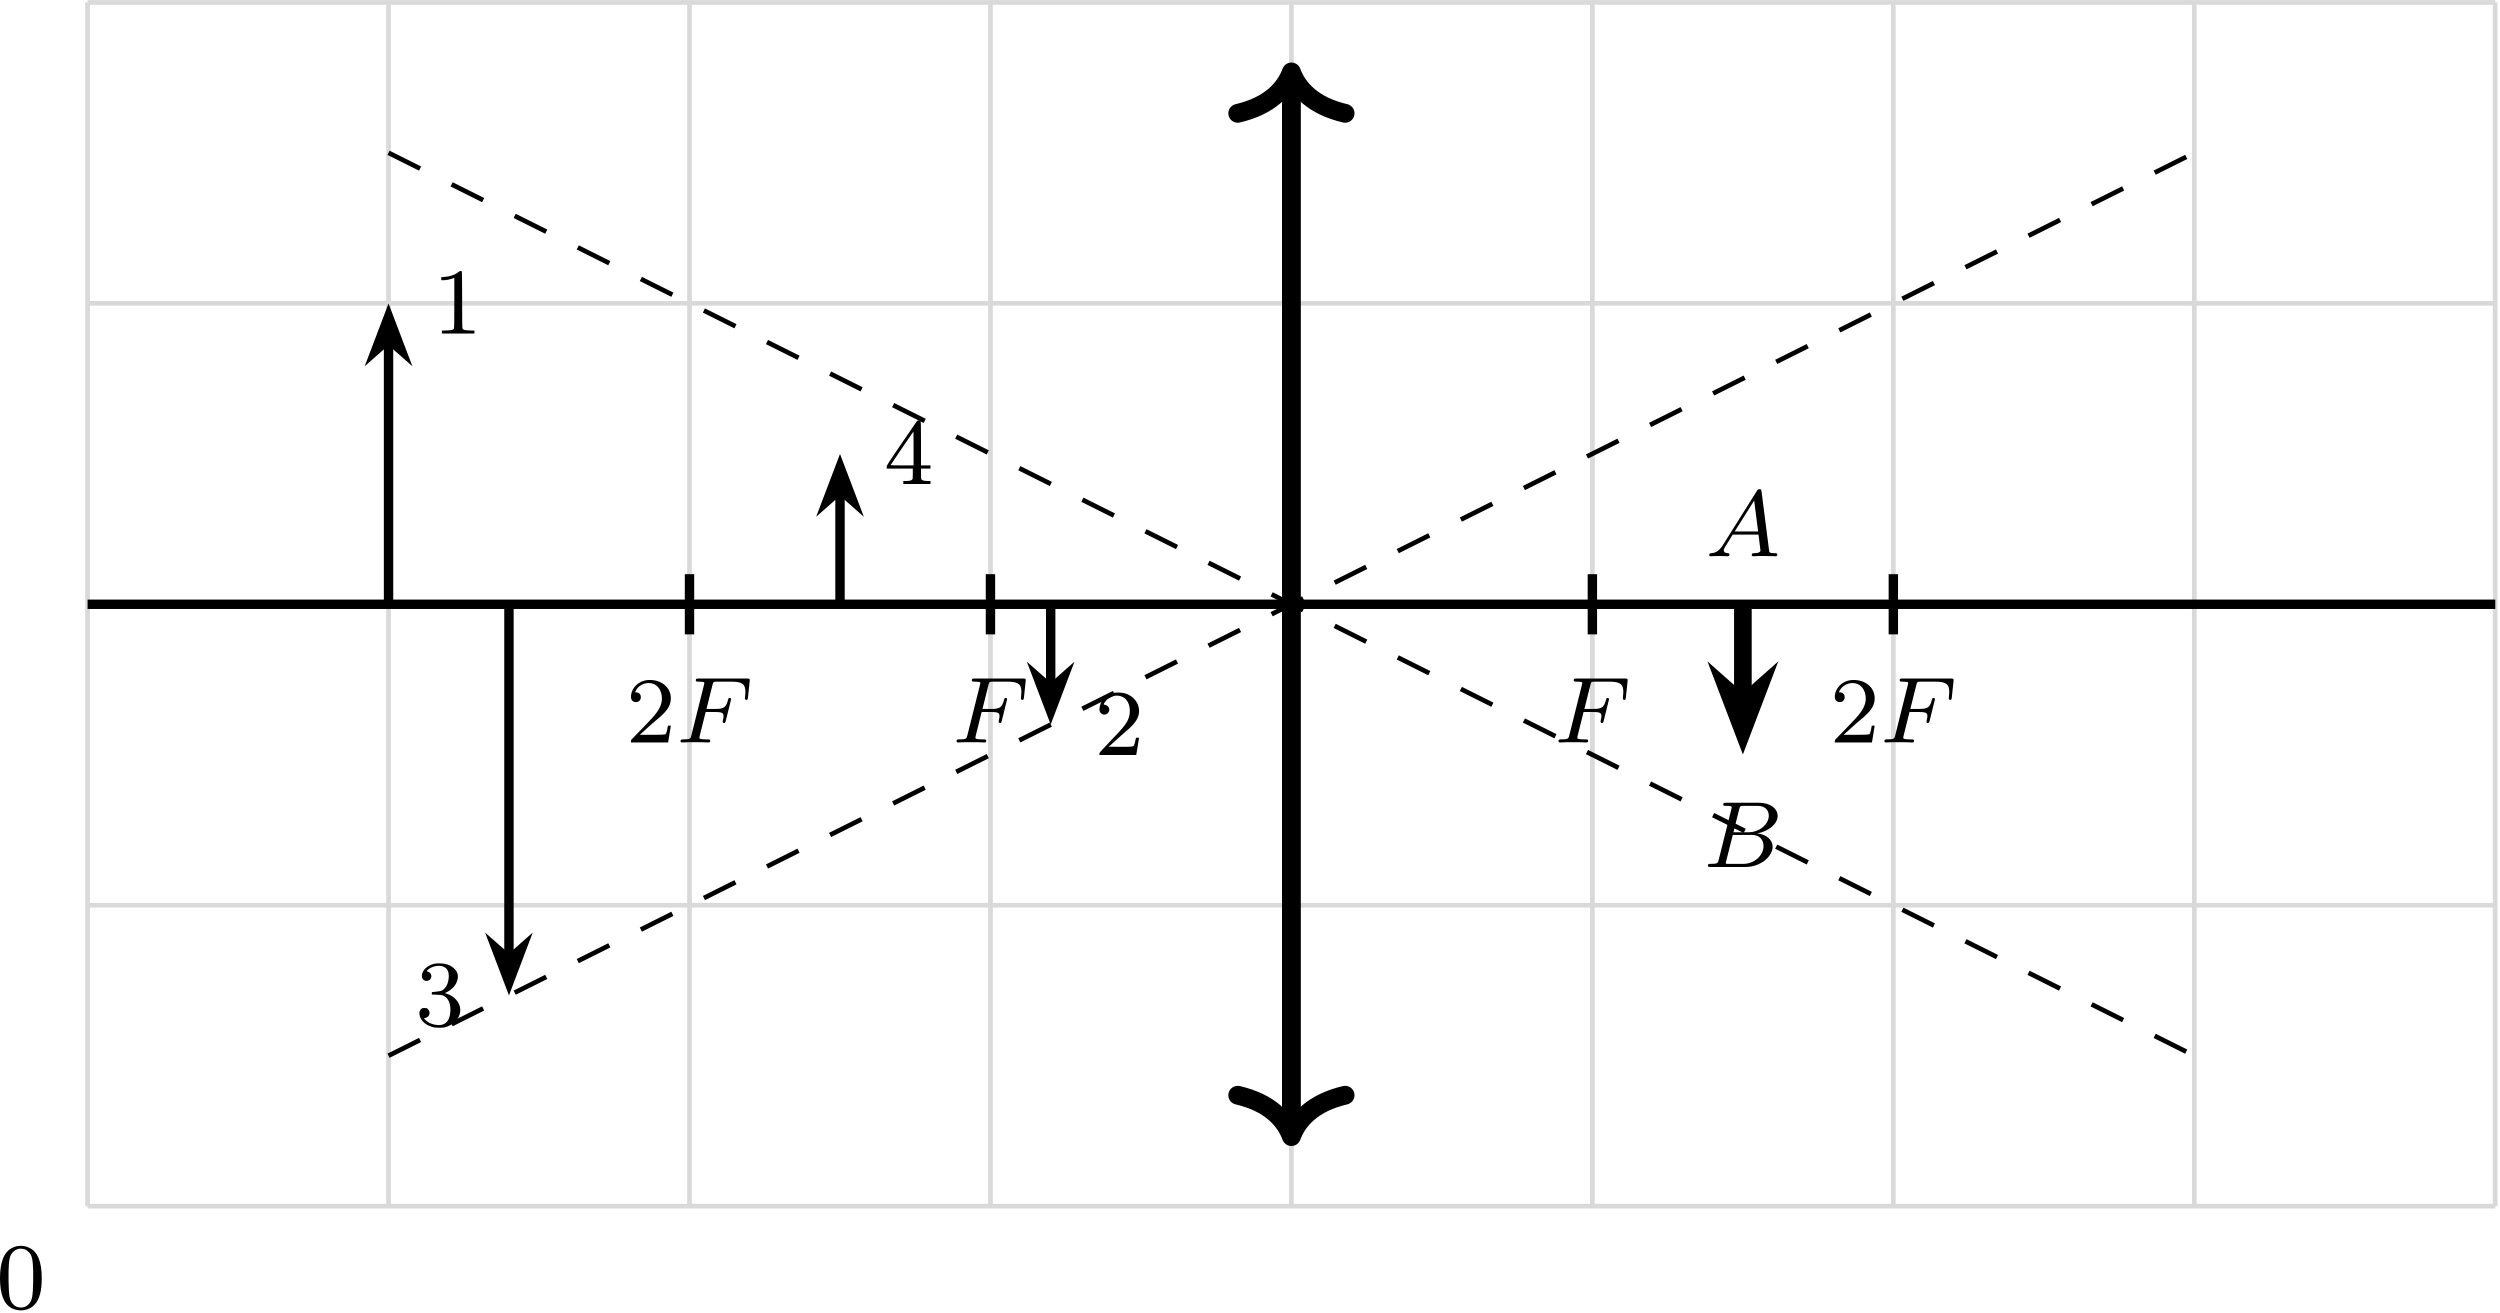
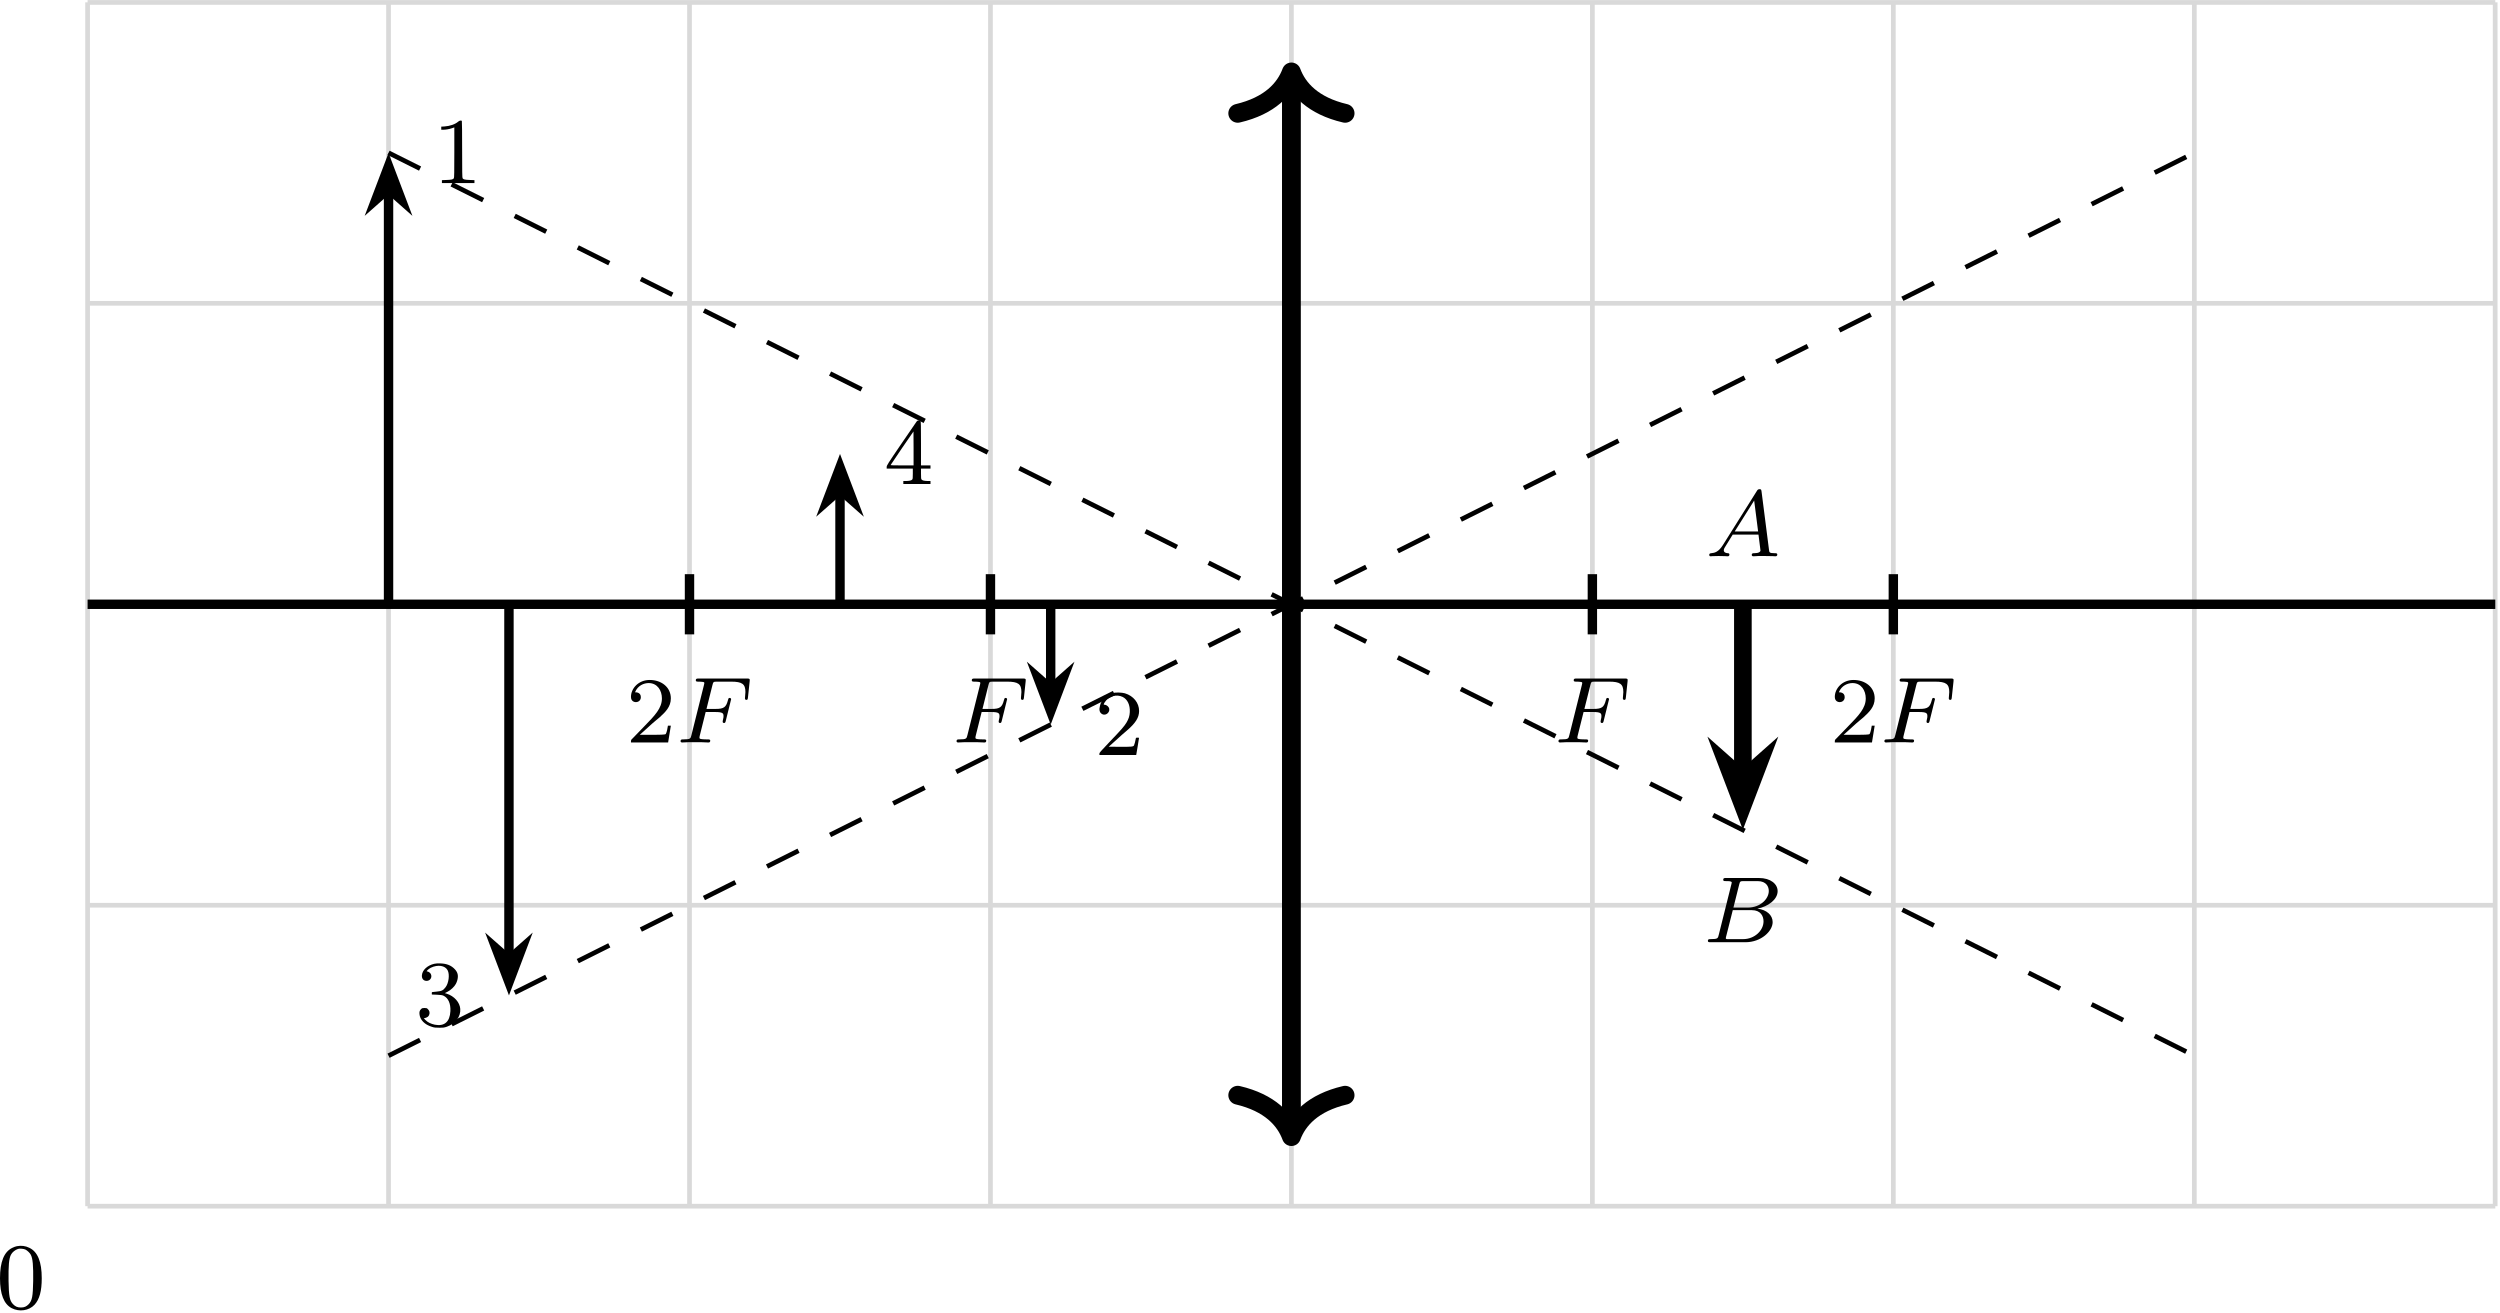
<svg xmlns="http://www.w3.org/2000/svg" xmlns:xlink="http://www.w3.org/1999/xlink" version="1.1" width="275.497pt" height="144.593pt" viewBox="-66.362 -70.008 211.921 111.225">
  <defs>
    <path id="g2-48" d="M1.753-5.268C1.666-5.252 1.498-5.197 1.379-5.133C.669-4.798 .327-3.945 .327-2.55C.327-1.196 .654-.367 1.315-.016C1.969 .319 2.782 .199 3.252-.303C3.674-.757 3.866-1.467 3.866-2.55C3.866-3.945 3.523-4.798 2.813-5.133C2.479-5.3 2.128-5.34 1.753-5.268ZM2.487-4.981C2.654-4.894 2.861-4.694 2.933-4.551C3.108-4.224 3.156-3.626 3.14-2.319C3.116-1.012 3.053-.669 2.766-.359C2.566-.151 2.383-.072 2.096-.072S1.626-.151 1.427-.359C1.14-.669 1.076-1.012 1.052-2.319C1.036-3.626 1.084-4.224 1.259-4.551C1.355-4.75 1.618-4.965 1.857-5.037C1.993-5.085 2.343-5.053 2.487-4.981Z" />
    <path id="g2-49" d="M2.192-5.22C1.929-4.989 1.482-4.838 1.02-4.806L.749-4.79V-4.655V-4.527H.901C1.124-4.527 1.419-4.575 1.65-4.655L1.857-4.726V-2.59C1.857-.964 1.849-.446 1.817-.414C1.737-.311 1.634-.287 1.219-.271L.805-.255V-.135V-.008H2.184H3.563V-.135V-.255L3.148-.271C2.742-.287 2.63-.311 2.558-.414C2.527-.446 2.519-1.02 2.519-2.837C2.519-4.144 2.511-5.236 2.495-5.26C2.471-5.34 2.303-5.316 2.192-5.22Z" />
    <path id="g2-50" d="M1.586-5.26C1.315-5.189 1.044-5.037 .853-4.838C.646-4.639 .526-4.439 .462-4.176C.367-3.826 .422-3.602 .63-3.475C.98-3.26 1.411-3.69 1.196-4.041C1.124-4.16 .972-4.256 .861-4.256S.757-4.296 .869-4.471C1.196-4.981 1.857-5.181 2.391-4.918C2.798-4.71 3.021-4.24 2.989-3.626C2.973-3.3 2.893-3.053 2.702-2.734C2.519-2.431 2.271-2.144 1.299-1.132C.486-.279 .414-.199 .414-.104V0H1.977H3.531L3.547-.08C3.555-.128 3.602-.414 3.658-.733C3.706-1.044 3.754-1.339 3.762-1.387C3.778-1.467 3.778-1.467 3.642-1.467C3.515-1.467 3.507-1.467 3.491-1.355C3.459-1.164 3.387-.893 3.347-.813C3.292-.701 3.14-.685 2.096-.693L1.203-.701L1.809-1.243C2.136-1.546 2.55-1.913 2.726-2.056C3.475-2.694 3.778-3.172 3.778-3.73C3.778-4.415 3.3-5.013 2.574-5.228C2.335-5.3 1.793-5.316 1.586-5.26Z" />
    <path id="g2-51" d="M1.618-5.26C1.036-5.125 .614-4.734 .574-4.288C.55-4.001 .709-3.81 .972-3.81C1.283-3.81 1.474-4.129 1.323-4.407C1.267-4.511 1.108-4.615 1.004-4.615C.909-4.615 1.14-4.83 1.331-4.926C1.921-5.212 2.55-5.117 2.758-4.702C2.941-4.352 2.845-3.618 2.582-3.276C2.375-3.005 2.256-2.941 1.817-2.901C1.634-2.885 1.467-2.869 1.443-2.861S1.403-2.813 1.411-2.75L1.419-2.654L1.841-2.638C2.184-2.622 2.287-2.606 2.399-2.558C2.805-2.367 3.021-1.897 2.989-1.243C2.941-.335 2.479 .056 1.674-.096C1.339-.167 1.068-.295 .885-.486L.733-.638L.861-.669C1.044-.725 1.132-.797 1.18-.909C1.267-1.108 1.227-1.283 1.06-1.435C.996-1.498 .956-1.514 .789-1.514C.63-1.514 .59-1.498 .518-1.435C.383-1.307 .351-1.203 .367-1.004C.406-.51 .805-.096 1.435 .088C1.626 .151 1.722 .159 2.048 .159C2.407 .159 2.463 .151 2.694 .072C3.427-.183 3.873-.789 3.826-1.435C3.786-1.993 3.308-2.527 2.678-2.726L2.519-2.774L2.75-2.893C3.021-3.029 3.332-3.324 3.451-3.555C3.499-3.634 3.555-3.786 3.579-3.881C3.674-4.256 3.618-4.519 3.379-4.782C3.076-5.117 2.686-5.276 2.144-5.292C1.921-5.3 1.745-5.292 1.618-5.26Z" />
    <path id="g2-52" d="M2.774-5.3C2.734-5.244 2.152-4.392 1.467-3.395C.295-1.674 .239-1.578 .239-1.451V-1.315H1.347H2.455V-.885C2.455-.518 2.447-.446 2.407-.391C2.335-.303 2.176-.271 1.881-.263H1.65V-.135V-.008H2.798H3.953V-.135V-.263H3.722C3.427-.271 3.268-.303 3.196-.391C3.156-.446 3.148-.518 3.148-.885V-1.315H3.555H3.953V-1.451V-1.586H3.555H3.148V-3.451C3.148-4.87 3.14-5.332 3.108-5.364C3.092-5.38 3.021-5.396 2.965-5.396C2.869-5.396 2.837-5.38 2.774-5.3ZM2.519-3.029V-1.586H1.538C.925-1.586 .566-1.594 .574-1.618C.582-1.65 2.495-4.463 2.511-4.463C2.511-4.463 2.519-3.818 2.519-3.029Z" />
    <path id="g1-50" d="M2.248-1.626C2.375-1.745 2.71-2.008 2.837-2.12C3.332-2.574 3.802-3.013 3.802-3.738C3.802-4.686 3.005-5.3 2.008-5.3C1.052-5.3 .422-4.575 .422-3.866C.422-3.475 .733-3.419 .845-3.419C1.012-3.419 1.259-3.539 1.259-3.842C1.259-4.256 .861-4.256 .765-4.256C.996-4.838 1.53-5.037 1.921-5.037C2.662-5.037 3.045-4.407 3.045-3.738C3.045-2.909 2.463-2.303 1.522-1.339L.518-.303C.422-.215 .422-.199 .422 0H3.571L3.802-1.427H3.555C3.531-1.267 3.467-.869 3.371-.717C3.324-.654 2.718-.654 2.59-.654H1.172L2.248-1.626Z" />
    <path id="g0-65" d="M1.474-.948C1.108-.367 .781-.287 .494-.263C.414-.255 .319-.247 .319-.112C.319-.088 .335 0 .43 0C.502 0 .55-.024 1.108-.024C1.65-.024 1.833 0 1.873 0S2.032 0 2.032-.151C2.032-.255 1.929-.263 1.889-.263C1.722-.271 1.554-.335 1.554-.51C1.554-.63 1.618-.733 1.769-.964L2.311-1.841H4.495L4.663-.494C4.663-.383 4.519-.263 4.144-.263C4.025-.263 3.921-.263 3.921-.112C3.921-.104 3.929 0 4.057 0C4.136 0 4.439-.016 4.511-.024H5.013C5.731-.024 5.866 0 5.93 0C5.962 0 6.089 0 6.089-.151C6.089-.263 5.986-.263 5.858-.263C5.42-.263 5.412-.335 5.388-.534L4.758-5.46C4.734-5.635 4.726-5.691 4.591-5.691C4.447-5.691 4.4-5.611 4.352-5.531L1.474-.948ZM2.479-2.104L4.129-4.726L4.463-2.104H2.479Z" />
    <path id="g0-66" d="M1.347-.63C1.275-.327 1.259-.263 .669-.263C.518-.263 .422-.263 .422-.112C.422 0 .526 0 .662 0H3.618C4.933 0 5.914-.933 5.914-1.706C5.914-2.287 5.412-2.758 4.615-2.845C5.539-3.021 6.336-3.626 6.336-4.328C6.336-4.926 5.754-5.444 4.75-5.444H1.969C1.825-5.444 1.722-5.444 1.722-5.292C1.722-5.181 1.817-5.181 1.953-5.181C2.216-5.181 2.447-5.181 2.447-5.053C2.447-5.021 2.439-5.013 2.415-4.91L1.347-.63ZM2.59-2.941L3.076-4.886C3.148-5.157 3.156-5.181 3.483-5.181H4.631C5.412-5.181 5.587-4.67 5.587-4.344C5.587-3.666 4.862-2.941 3.842-2.941H2.59ZM2.04-.263C1.969-.279 1.945-.279 1.945-.335C1.945-.399 1.961-.462 1.977-.51L2.534-2.718H4.152C4.894-2.718 5.141-2.216 5.141-1.769C5.141-.988 4.376-.263 3.419-.263H2.04Z" />
    <path id="g0-70" d="M2.519-2.582H3.347C4.001-2.582 4.033-2.455 4.033-2.224C4.033-2.168 4.033-2.088 3.977-1.881C3.969-1.849 3.961-1.785 3.961-1.761C3.961-1.753 3.961-1.65 4.081-1.65C4.176-1.65 4.2-1.73 4.224-1.833L4.647-3.539C4.655-3.555 4.678-3.658 4.678-3.666C4.678-3.698 4.655-3.778 4.551-3.778C4.455-3.778 4.439-3.706 4.415-3.61C4.256-2.989 4.073-2.845 3.363-2.845H2.59L3.092-4.854C3.164-5.141 3.172-5.157 3.499-5.157H4.67C5.619-5.157 5.89-4.957 5.89-4.272C5.89-4.105 5.85-3.897 5.85-3.746C5.85-3.65 5.906-3.61 5.97-3.61C6.081-3.61 6.089-3.682 6.105-3.818L6.249-5.173C6.257-5.212 6.257-5.268 6.257-5.308C6.257-5.42 6.161-5.42 6.017-5.42H1.929C1.785-5.42 1.682-5.42 1.682-5.276C1.682-5.157 1.777-5.157 1.913-5.157C1.969-5.157 2.08-5.157 2.216-5.141C2.383-5.125 2.407-5.109 2.407-5.029C2.407-4.989 2.399-4.957 2.375-4.87L1.315-.63C1.243-.327 1.227-.263 .638-.263C.486-.263 .391-.263 .391-.112C.391-.08 .414 0 .518 0C.685 0 .877-.024 1.052-.024H2.152C2.303-.016 2.59 0 2.742 0C2.798 0 2.909 0 2.909-.151C2.909-.263 2.813-.263 2.646-.263S2.415-.263 2.232-.279C2.016-.303 1.993-.327 1.993-.422C1.993-.43 1.993-.478 2.024-.598L2.519-2.582Z" />
  </defs>
  <g id="page1">
    <path d="M-58.937 32.238H145.16M-58.937 6.727H145.16M-58.937-18.785H145.16M-58.937-44.297H145.16M-58.937-69.801H145.16M-58.937 32.238V-69.809M-33.426 32.238V-69.809M-7.914 32.238V-69.809M17.598 32.238V-69.809M43.109 32.238V-69.809M68.621 32.238V-69.809M94.133 32.238V-69.809M119.648 32.238V-69.809M145.149 32.238V-69.809" stroke="#d9d9d9" fill="none" stroke-width=".399" stroke-miterlimit="10" />
    <path d="M-58.937-18.785H145.16" stroke="#000" fill="none" stroke-width=".797" stroke-miterlimit="10" />
    <path d="M43.109 25.543V-63.113" stroke="#000" fill="none" stroke-width="1.594" stroke-miterlimit="10" />
    <path d="M47.66 22.832C44.93 23.473 43.641 24.902 43.109 26.34C42.578 24.902 41.289 23.473 38.559 22.832" stroke="#000" fill="none" stroke-width="1.594" stroke-miterlimit="10" stroke-linecap="round" stroke-linejoin="round" />
    <path d="M38.559-60.402C41.289-61.043 42.578-62.473 43.109-63.91C43.641-62.473 44.93-61.043 47.66-60.402" stroke="#000" fill="none" stroke-width="1.594" stroke-miterlimit="10" stroke-linecap="round" stroke-linejoin="round" />
    <path d="M-33.426-57.055L119.648 19.484" stroke="#000" fill="none" stroke-width=".399" stroke-miterlimit="10" stroke-dasharray="2.989 2.989" />
    <path d="M-33.426 19.484L119.648-57.055" stroke="#000" fill="none" stroke-width=".399" stroke-miterlimit="10" stroke-dasharray="2.989 2.989" />
    <path d="M17.598-21.336V-16.234" stroke="#000" fill="none" stroke-width=".797" stroke-miterlimit="10" />
    <g transform="matrix(1 0 0 1 -28.7796 11.71587)">
      <use x="43.111" y="-18.785" xlink:href="#g0-70" />
    </g>
    <path d="M-7.914-21.336V-16.234" stroke="#000" fill="none" stroke-width=".797" stroke-miterlimit="10" />
    <g transform="matrix(1 0 0 1 -56.4087 11.71587)">
      <use x="43.111" y="-18.785" xlink:href="#g1-50" />
      <use x="47.345" y="-18.785" xlink:href="#g0-70" />
    </g>
    <path d="M68.621-21.336V-16.234" stroke="#000" fill="none" stroke-width=".797" stroke-miterlimit="10" />
    <g transform="matrix(1 0 0 1 22.2443 11.71587)">
      <use x="43.111" y="-18.785" xlink:href="#g0-70" />
    </g>
    <path d="M94.133-21.336V-16.234" stroke="#000" fill="none" stroke-width=".797" stroke-miterlimit="10" />
    <g transform="matrix(1 0 0 1 45.6391 11.71587)">
      <use x="43.111" y="-18.785" xlink:href="#g1-50" />
      <use x="47.345" y="-18.785" xlink:href="#g0-70" />
    </g>
-     <path d="M81.379-18.785V-10.734" stroke="#000" fill="none" stroke-width="1.494" stroke-miterlimit="10" />
-     <path d="M81.379-7.895L82.82-11.684L81.379-10.406L79.937-11.684Z" />
-     <path d="M81.379-7.895L82.82-11.684L81.379-10.406L79.937-11.684Z" stroke="#000" fill="none" stroke-width="1.311" stroke-miterlimit="10" />
+     <path d="M81.379-18.785V-4.356" stroke="#000" fill="none" stroke-width="1.494" stroke-miterlimit="10" />
+     <path d="M81.379-1.52L82.82-5.305L81.379-4.027L79.937-5.305Z" />
+     <path d="M81.379-1.52L82.82-5.305L81.379-4.027L79.937-5.305Z" stroke="#000" fill="none" stroke-width="1.311" stroke-miterlimit="10" />
    <g transform="matrix(1 0 0 1 35.0964 -4.0669)">
      <use x="43.111" y="-18.785" xlink:href="#g0-65" />
    </g>
-     <g transform="matrix(1 0 0 1 34.8778 22.26921)">
+     <g transform="matrix(1 0 0 1 34.8778 28.64719)">
      <use x="43.111" y="-18.785" xlink:href="#g0-66" />
    </g>
-     <path d="M-33.426-18.785V-41.074" stroke="#000" fill="none" stroke-width=".797" stroke-miterlimit="10" />
-     <path d="M-33.426-43.16L-34.504-40.324L-33.426-41.273L-32.348-40.324Z" />
-     <path d="M-33.426-43.16L-34.504-40.324L-33.426-41.273L-32.348-40.324Z" stroke="#000" fill="none" stroke-width=".797" stroke-miterlimit="10" />
-     <g transform="matrix(1 0 0 1 -72.8176 -22.9416)">
+     <path d="M-33.426-18.785V-53.832" stroke="#000" fill="none" stroke-width=".797" stroke-miterlimit="10" />
+     <path d="M-33.426-55.918L-34.504-53.078L-33.426-54.031L-32.348-53.078Z" />
+     <path d="M-33.426-55.918L-34.504-53.078L-33.426-54.031L-32.348-53.078Z" stroke="#000" fill="none" stroke-width=".797" stroke-miterlimit="10" />
+     <g transform="matrix(1 0 0 1 -72.8176 -35.6976)">
      <use x="43.111" y="-18.785" xlink:href="#g2-49" />
    </g>
    <path d="M22.703-18.785V-11.805" stroke="#000" fill="none" stroke-width=".797" stroke-miterlimit="10" />
    <path d="M22.703-9.715L23.777-12.555L22.703-11.605L21.625-12.555Z" />
    <path d="M22.703-9.715L23.777-12.555L22.703-11.605L21.625-12.555Z" stroke="#000" fill="none" stroke-width=".797" stroke-miterlimit="10" />
    <g transform="matrix(1 0 0 1 -16.6914 12.77493)">
      <use x="43.111" y="-18.785" xlink:href="#g2-50" />
    </g>
    <path d="M-23.219-18.785V11.156" stroke="#000" fill="none" stroke-width=".797" stroke-miterlimit="10" />
    <path d="M-23.219 13.246L-22.145 10.406L-23.219 11.355L-24.297 10.406Z" />
    <path d="M-23.219 13.246L-22.145 10.406L-23.219 11.355L-24.297 10.406Z" stroke="#000" fill="none" stroke-width=".797" stroke-miterlimit="10" />
    <g transform="matrix(1 0 0 1 -74.2826 35.7359)">
      <use x="43.111" y="-18.785" xlink:href="#g2-51" />
    </g>
    <path d="M4.844-18.785V-28.316" stroke="#000" fill="none" stroke-width=".797" stroke-miterlimit="10" />
    <path d="M4.844-30.406L3.766-27.566L4.844-28.516L5.922-27.566Z" />
    <path d="M4.844-30.406L3.766-27.566L4.844-28.516L5.922-27.566Z" stroke="#000" fill="none" stroke-width=".797" stroke-miterlimit="10" />
    <g transform="matrix(1 0 0 1 -34.54967 -10.1856)">
      <use x="43.111" y="-18.785" xlink:href="#g2-52" />
    </g>
    <g transform="matrix(1 0 0 1 -109.7999 59.6835)">
      <use x="43.111" y="-18.785" xlink:href="#g2-48" />
    </g>
  </g>
</svg>
